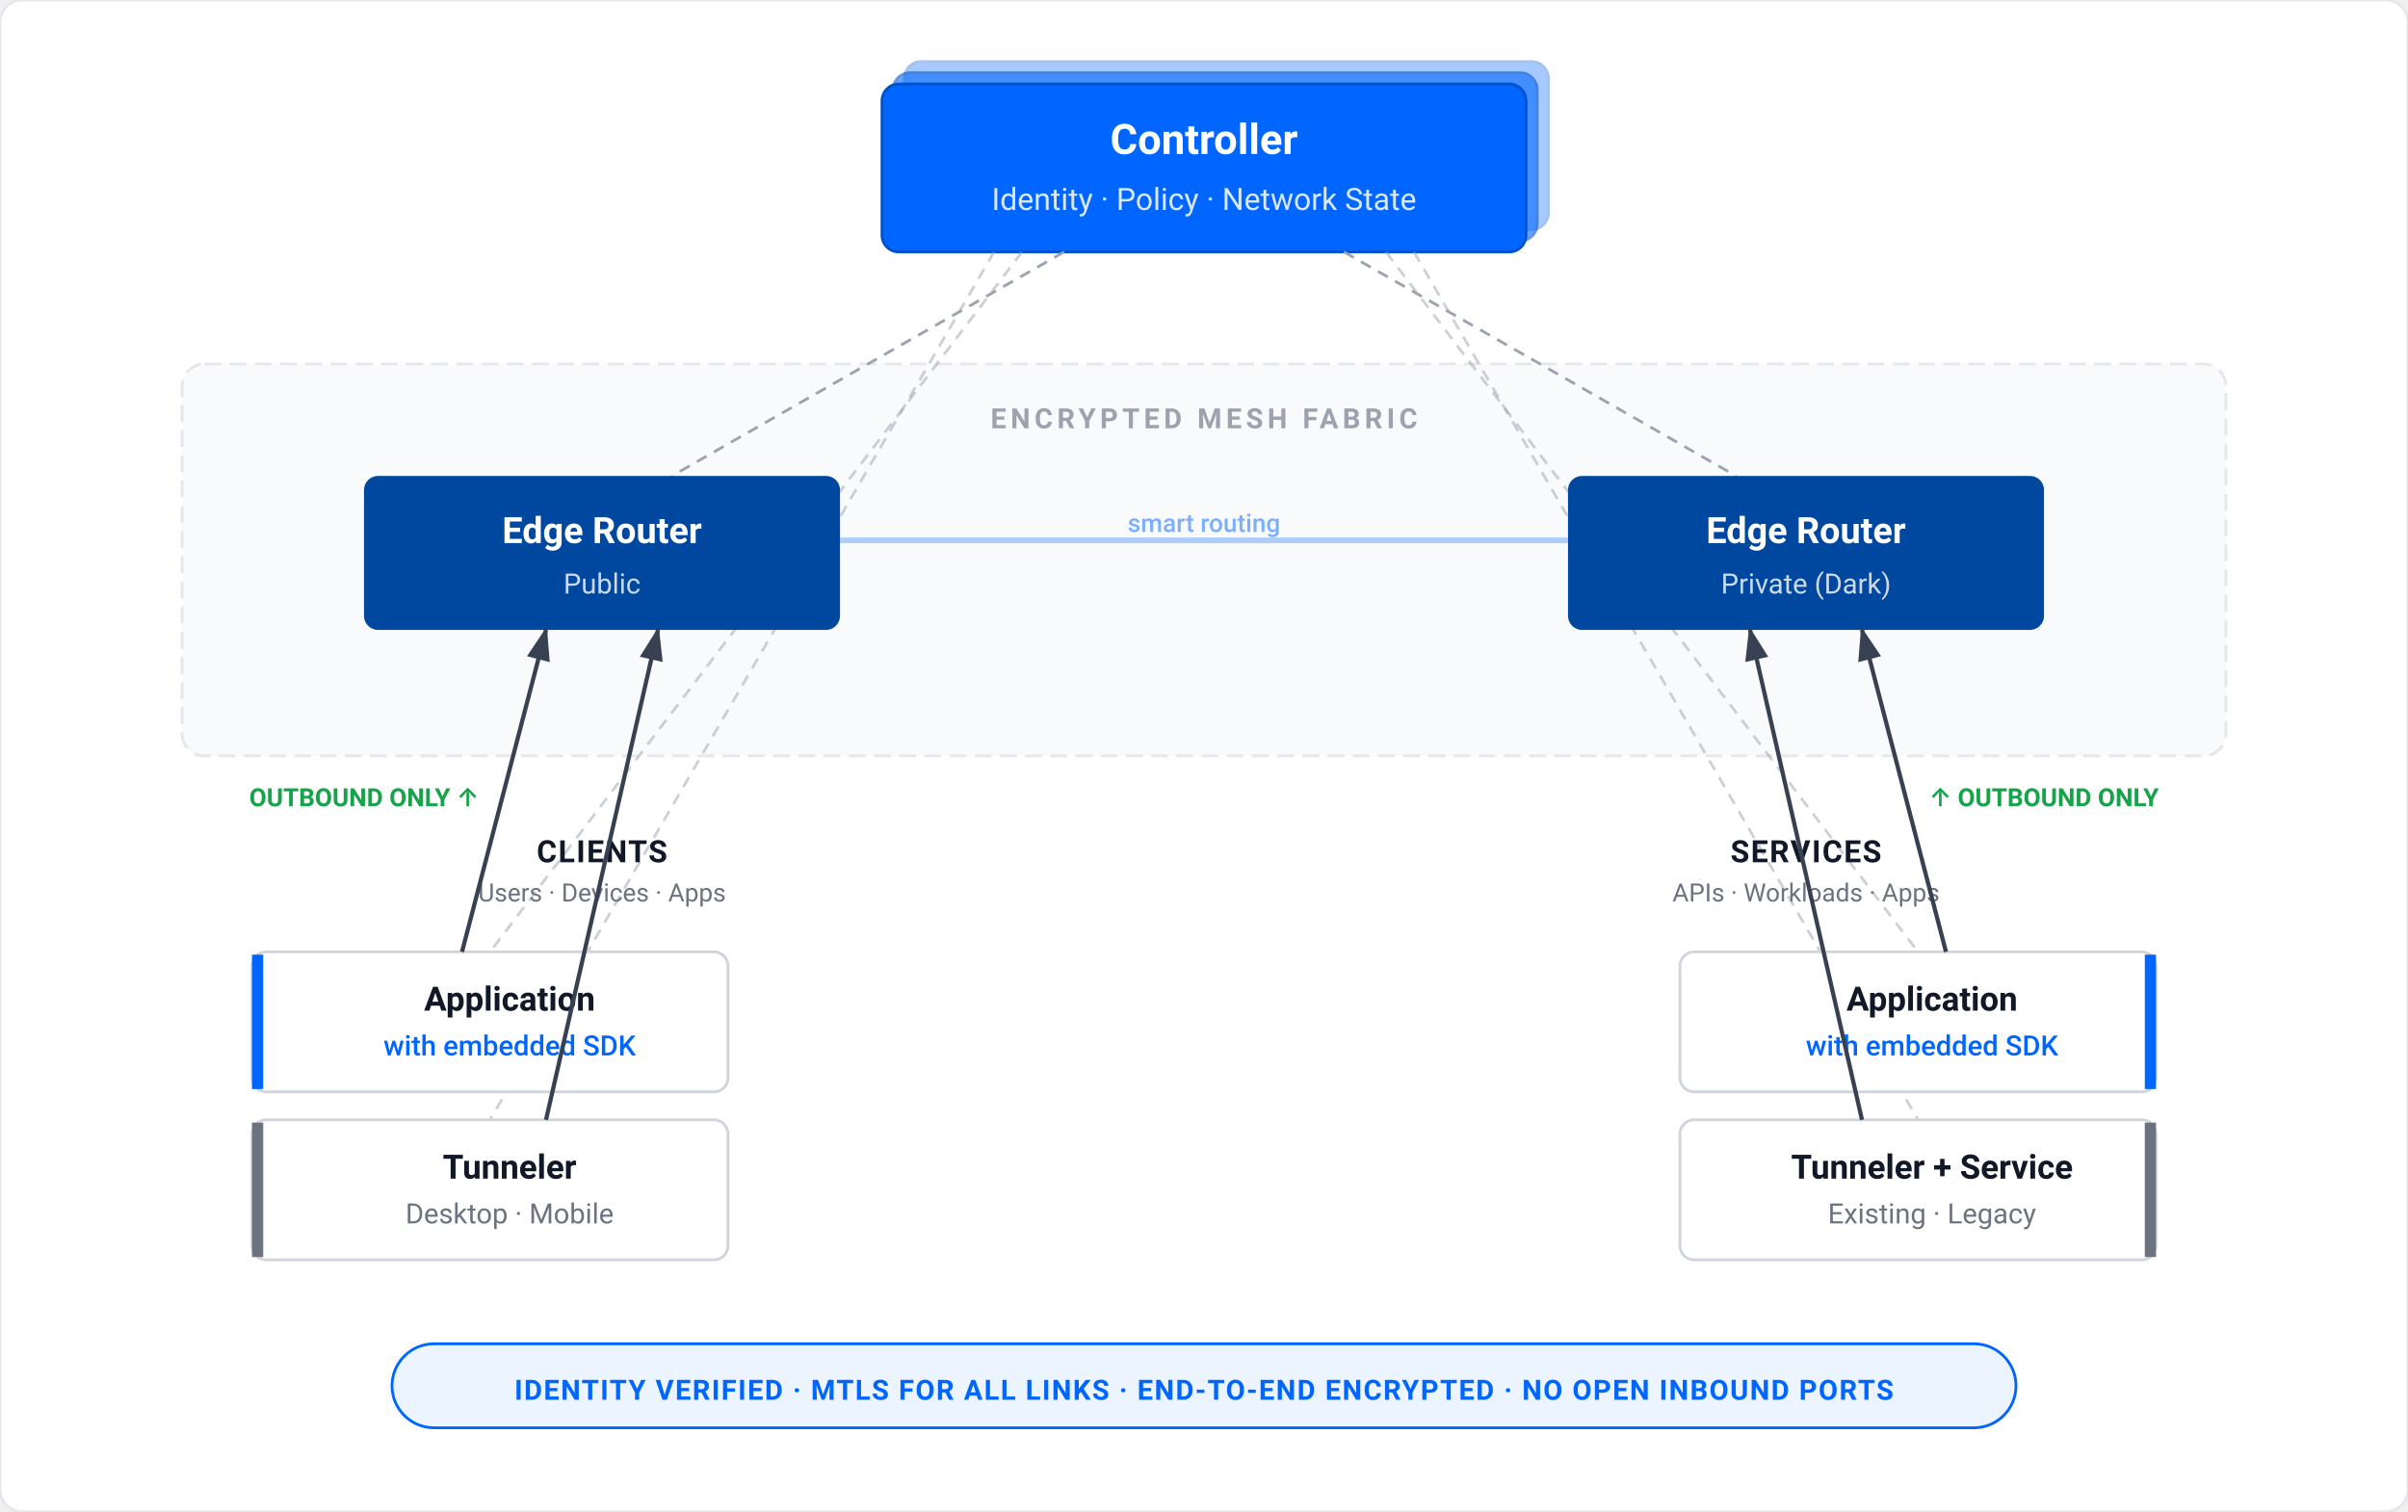
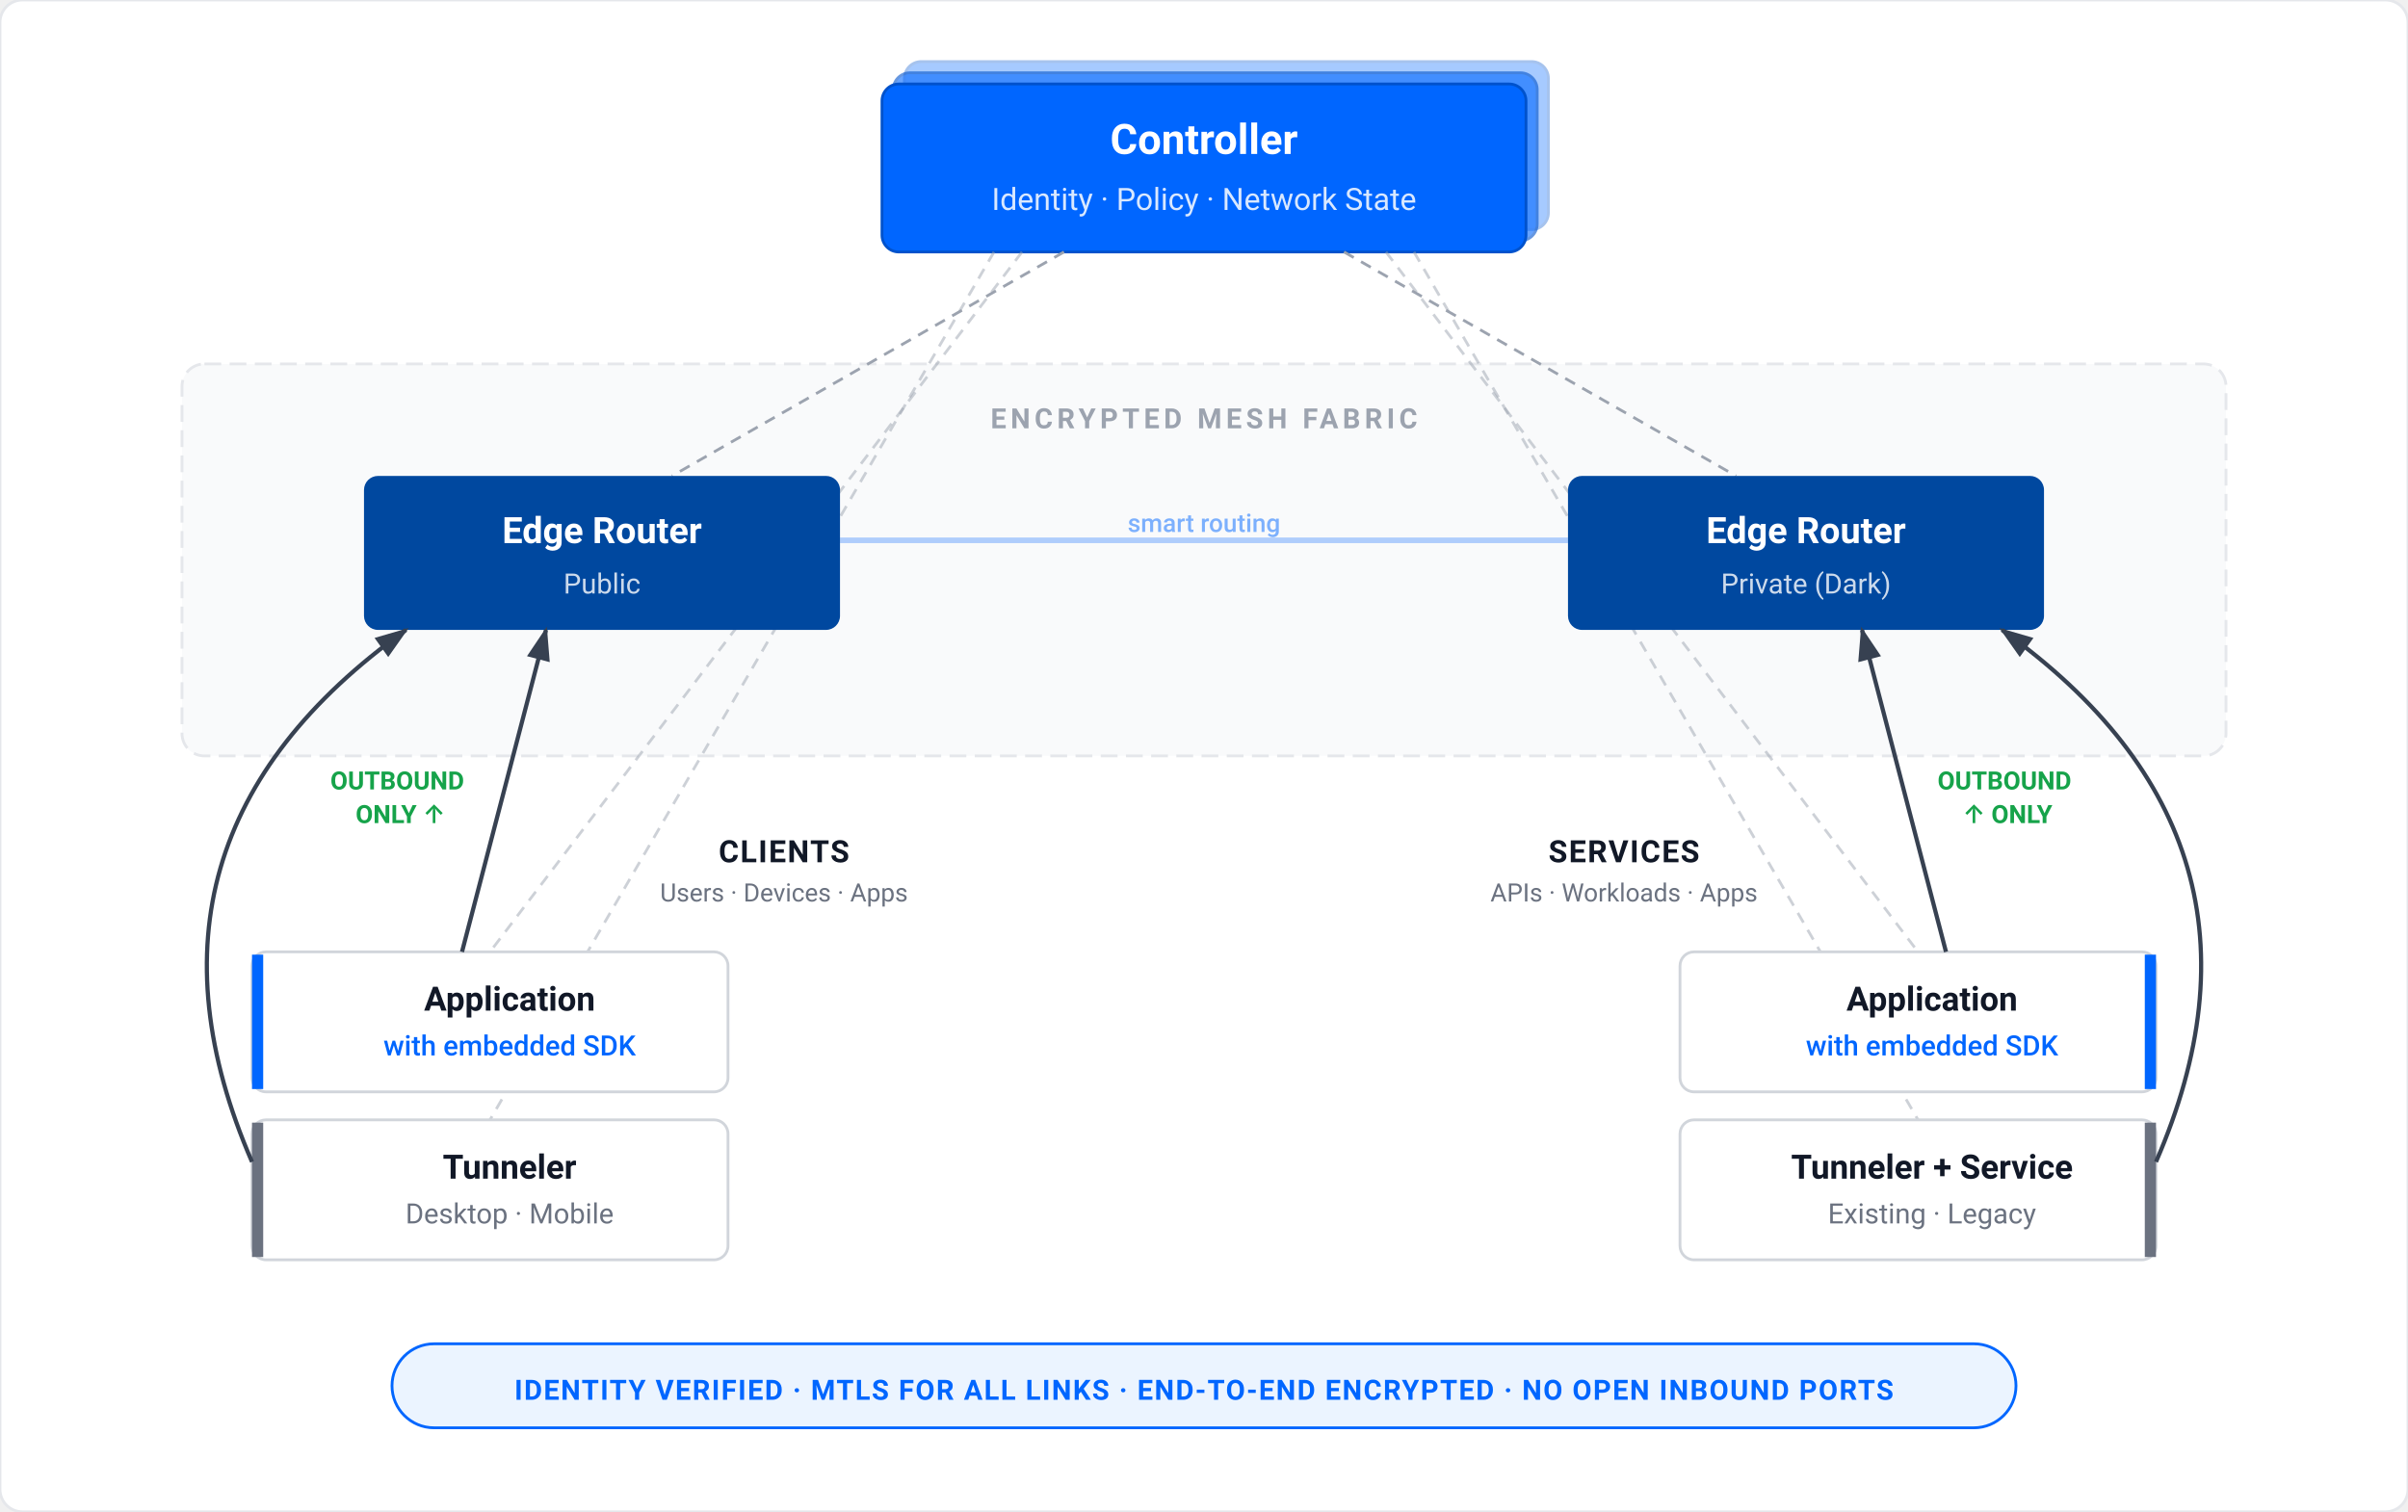
<svg xmlns="http://www.w3.org/2000/svg" viewBox="0 0 860 540" font-family="system-ui, -apple-system, 'Segoe UI', Roboto, sans-serif">
  <defs>
    <marker id="ah" viewBox="0 0 10 7" refX="9" refY="3.5" markerWidth="8" markerHeight="6" orient="auto">
      <polygon points="0 0, 10 3.5, 0 7" fill="#374151" />
    </marker>
  </defs>
  <rect width="860" height="540" rx="8" fill="#ffffff" stroke="#e5e7eb" stroke-width="1" />
  <rect x="323" y="22" width="230" height="60" rx="6" fill="#0066FF" opacity="0.35" stroke="#0052cc" stroke-width="1" />
  <rect x="319" y="26" width="230" height="60" rx="6" fill="#0066FF" opacity="0.6" stroke="#0052cc" stroke-width="1" />
  <rect x="315" y="30" width="230" height="60" rx="6" fill="#0066FF" stroke="#0052cc" stroke-width="1" />
  <text x="430" y="55" text-anchor="middle" font-size="15" font-weight="700" fill="#ffffff">Controller</text>
  <text x="430" y="75" text-anchor="middle" font-size="11" fill="#ffffff" opacity="0.85">Identity · Policy · Network State</text>
  <rect x="65" y="130" width="730" height="140" rx="8" fill="#f9fafb" stroke="#e5e7eb" stroke-width="1" stroke-dasharray="6,3" />
  <text x="430" y="153" text-anchor="middle" font-size="10" font-weight="700" fill="#9ca3af" letter-spacing="1.5">ENCRYPTED MESH FABRIC</text>
  <line x1="380" y1="90" x2="240" y2="170" stroke="#9ca3af" stroke-width="1" stroke-dasharray="4,3" />
  <line x1="480" y1="90" x2="620" y2="170" stroke="#9ca3af" stroke-width="1" stroke-dasharray="4,3" />
  <line x1="365" y1="90" x2="175" y2="340" stroke="#9ca3af" stroke-width="1" stroke-dasharray="4,3" opacity="0.5" />
  <line x1="355" y1="90" x2="175" y2="400" stroke="#9ca3af" stroke-width="1" stroke-dasharray="4,3" opacity="0.5" />
  <line x1="495" y1="90" x2="685" y2="340" stroke="#9ca3af" stroke-width="1" stroke-dasharray="4,3" opacity="0.5" />
  <line x1="505" y1="90" x2="685" y2="400" stroke="#9ca3af" stroke-width="1" stroke-dasharray="4,3" opacity="0.5" />
  <line x1="300" y1="193" x2="560" y2="193" stroke="#0066FF" stroke-width="2" opacity="0.3" />
  <text x="430" y="190" text-anchor="middle" font-size="9" fill="#0066FF" opacity="0.5" font-weight="500">smart routing</text>
  <rect x="130" y="170" width="170" height="55" rx="5" fill="#00489f" />
  <text x="215" y="194" text-anchor="middle" font-size="13" font-weight="600" fill="#ffffff">Edge Router</text>
  <text x="215" y="212" text-anchor="middle" font-size="10" fill="#ffffff" opacity="0.8">Public</text>
  <rect x="560" y="170" width="170" height="55" rx="5" fill="#00489f" />
  <text x="645" y="194" text-anchor="middle" font-size="13" font-weight="600" fill="#ffffff">Edge Router</text>
  <text x="645" y="212" text-anchor="middle" font-size="10" fill="#ffffff" opacity="0.8">Private (Dark)</text>
-   <text x="130" y="288" text-anchor="middle" font-size="9" fill="#16a34a" font-weight="600">OUTBOUND ONLY ↑</text>
-   <text x="730" y="288" text-anchor="middle" font-size="9" fill="#16a34a" font-weight="600">↑ OUTBOUND ONLY</text>
-   <text x="215" y="308" text-anchor="middle" font-size="11" font-weight="700" fill="#111827" letter-spacing="0.5">CLIENTS</text>
-   <text x="215" y="322" text-anchor="middle" font-size="9" fill="#6b7280">Users · Devices · Apps</text>
+   <text x="143" text-anchor="middle" font-size="9" fill="#16a34a" font-weight="600">
+     <tspan x="143" y="282">OUTBOUND</tspan>
+     <tspan x="143" y="294">ONLY ↑</tspan>
+   </text>
+   <text x="717" text-anchor="middle" font-size="9" fill="#16a34a" font-weight="600">
+     <tspan x="717" y="282">OUTBOUND</tspan>
+     <tspan x="717" y="294">↑ ONLY</tspan>
+   </text>
+   <text x="280" y="308" text-anchor="middle" font-size="11" font-weight="700" fill="#111827" letter-spacing="0.5">CLIENTS</text>
+   <text x="280" y="322" text-anchor="middle" font-size="9" fill="#6b7280">Users · Devices · Apps</text>
  <rect x="90" y="340" width="170" height="50" rx="5" fill="#ffffff" stroke="#d1d5db" stroke-width="1" />
  <rect x="90" y="341" width="4" height="48" fill="#0066FF" />
  <text x="182" y="361" text-anchor="middle" font-size="12" font-weight="600" fill="#111827">Application</text>
  <text x="182" y="377" text-anchor="middle" font-size="10" fill="#0066FF" font-weight="500">with embedded SDK</text>
  <rect x="90" y="400" width="170" height="50" rx="5" fill="#ffffff" stroke="#d1d5db" stroke-width="1" />
  <rect x="90" y="401" width="4" height="48" fill="#6b7280" />
  <text x="182" y="421" text-anchor="middle" font-size="12" font-weight="600" fill="#111827">Tunneler</text>
  <text x="182" y="437" text-anchor="middle" font-size="10" fill="#6b7280">Desktop · Mobile</text>
-   <text x="645" y="308" text-anchor="middle" font-size="11" font-weight="700" fill="#111827" letter-spacing="0.5">SERVICES</text>
-   <text x="645" y="322" text-anchor="middle" font-size="9" fill="#6b7280">APIs · Workloads · Apps</text>
+   <text x="580" y="308" text-anchor="middle" font-size="11" font-weight="700" fill="#111827" letter-spacing="0.5">SERVICES</text>
+   <text x="580" y="322" text-anchor="middle" font-size="9" fill="#6b7280">APIs · Workloads · Apps</text>
  <rect x="600" y="340" width="170" height="50" rx="5" fill="#ffffff" stroke="#d1d5db" stroke-width="1" />
  <rect x="766" y="341" width="4" height="48" fill="#0066FF" />
  <text x="690" y="361" text-anchor="middle" font-size="12" font-weight="600" fill="#111827">Application</text>
  <text x="690" y="377" text-anchor="middle" font-size="10" fill="#0066FF" font-weight="500">with embedded SDK</text>
  <rect x="600" y="400" width="170" height="50" rx="5" fill="#ffffff" stroke="#d1d5db" stroke-width="1" />
  <rect x="766" y="401" width="4" height="48" fill="#6b7280" />
  <text x="690" y="421" text-anchor="middle" font-size="12" font-weight="600" fill="#111827">Tunneler + Service</text>
  <text x="690" y="437" text-anchor="middle" font-size="10" fill="#6b7280">Existing · Legacy</text>
  <line x1="165" y1="340" x2="195" y2="225" stroke="#374151" stroke-width="1.5" marker-end="url(#ah)" />
-   <line x1="195" y1="400" x2="235" y2="225" stroke="#374151" stroke-width="1.5" marker-end="url(#ah)" />
+   <path d="M 90,415 Q 40,300 145,225" fill="none" stroke="#374151" stroke-width="1.5" marker-end="url(#ah)" />
  <line x1="695" y1="340" x2="665" y2="225" stroke="#374151" stroke-width="1.5" marker-end="url(#ah)" />
-   <line x1="665" y1="400" x2="625" y2="225" stroke="#374151" stroke-width="1.5" marker-end="url(#ah)" />
+   <path d="M 770,415 Q 820,300 715,225" fill="none" stroke="#374151" stroke-width="1.5" marker-end="url(#ah)" />
  <rect x="140" y="480" width="580" height="30" rx="15" fill="#EBF4FF" stroke="#0066FF" stroke-width="1" />
  <text x="430" y="500" text-anchor="middle" font-size="10" font-weight="700" fill="#0066FF" letter-spacing="0.5">IDENTITY VERIFIED · MTLS FOR ALL LINKS · END-TO-END ENCRYPTED · NO OPEN INBOUND PORTS</text>
</svg>
